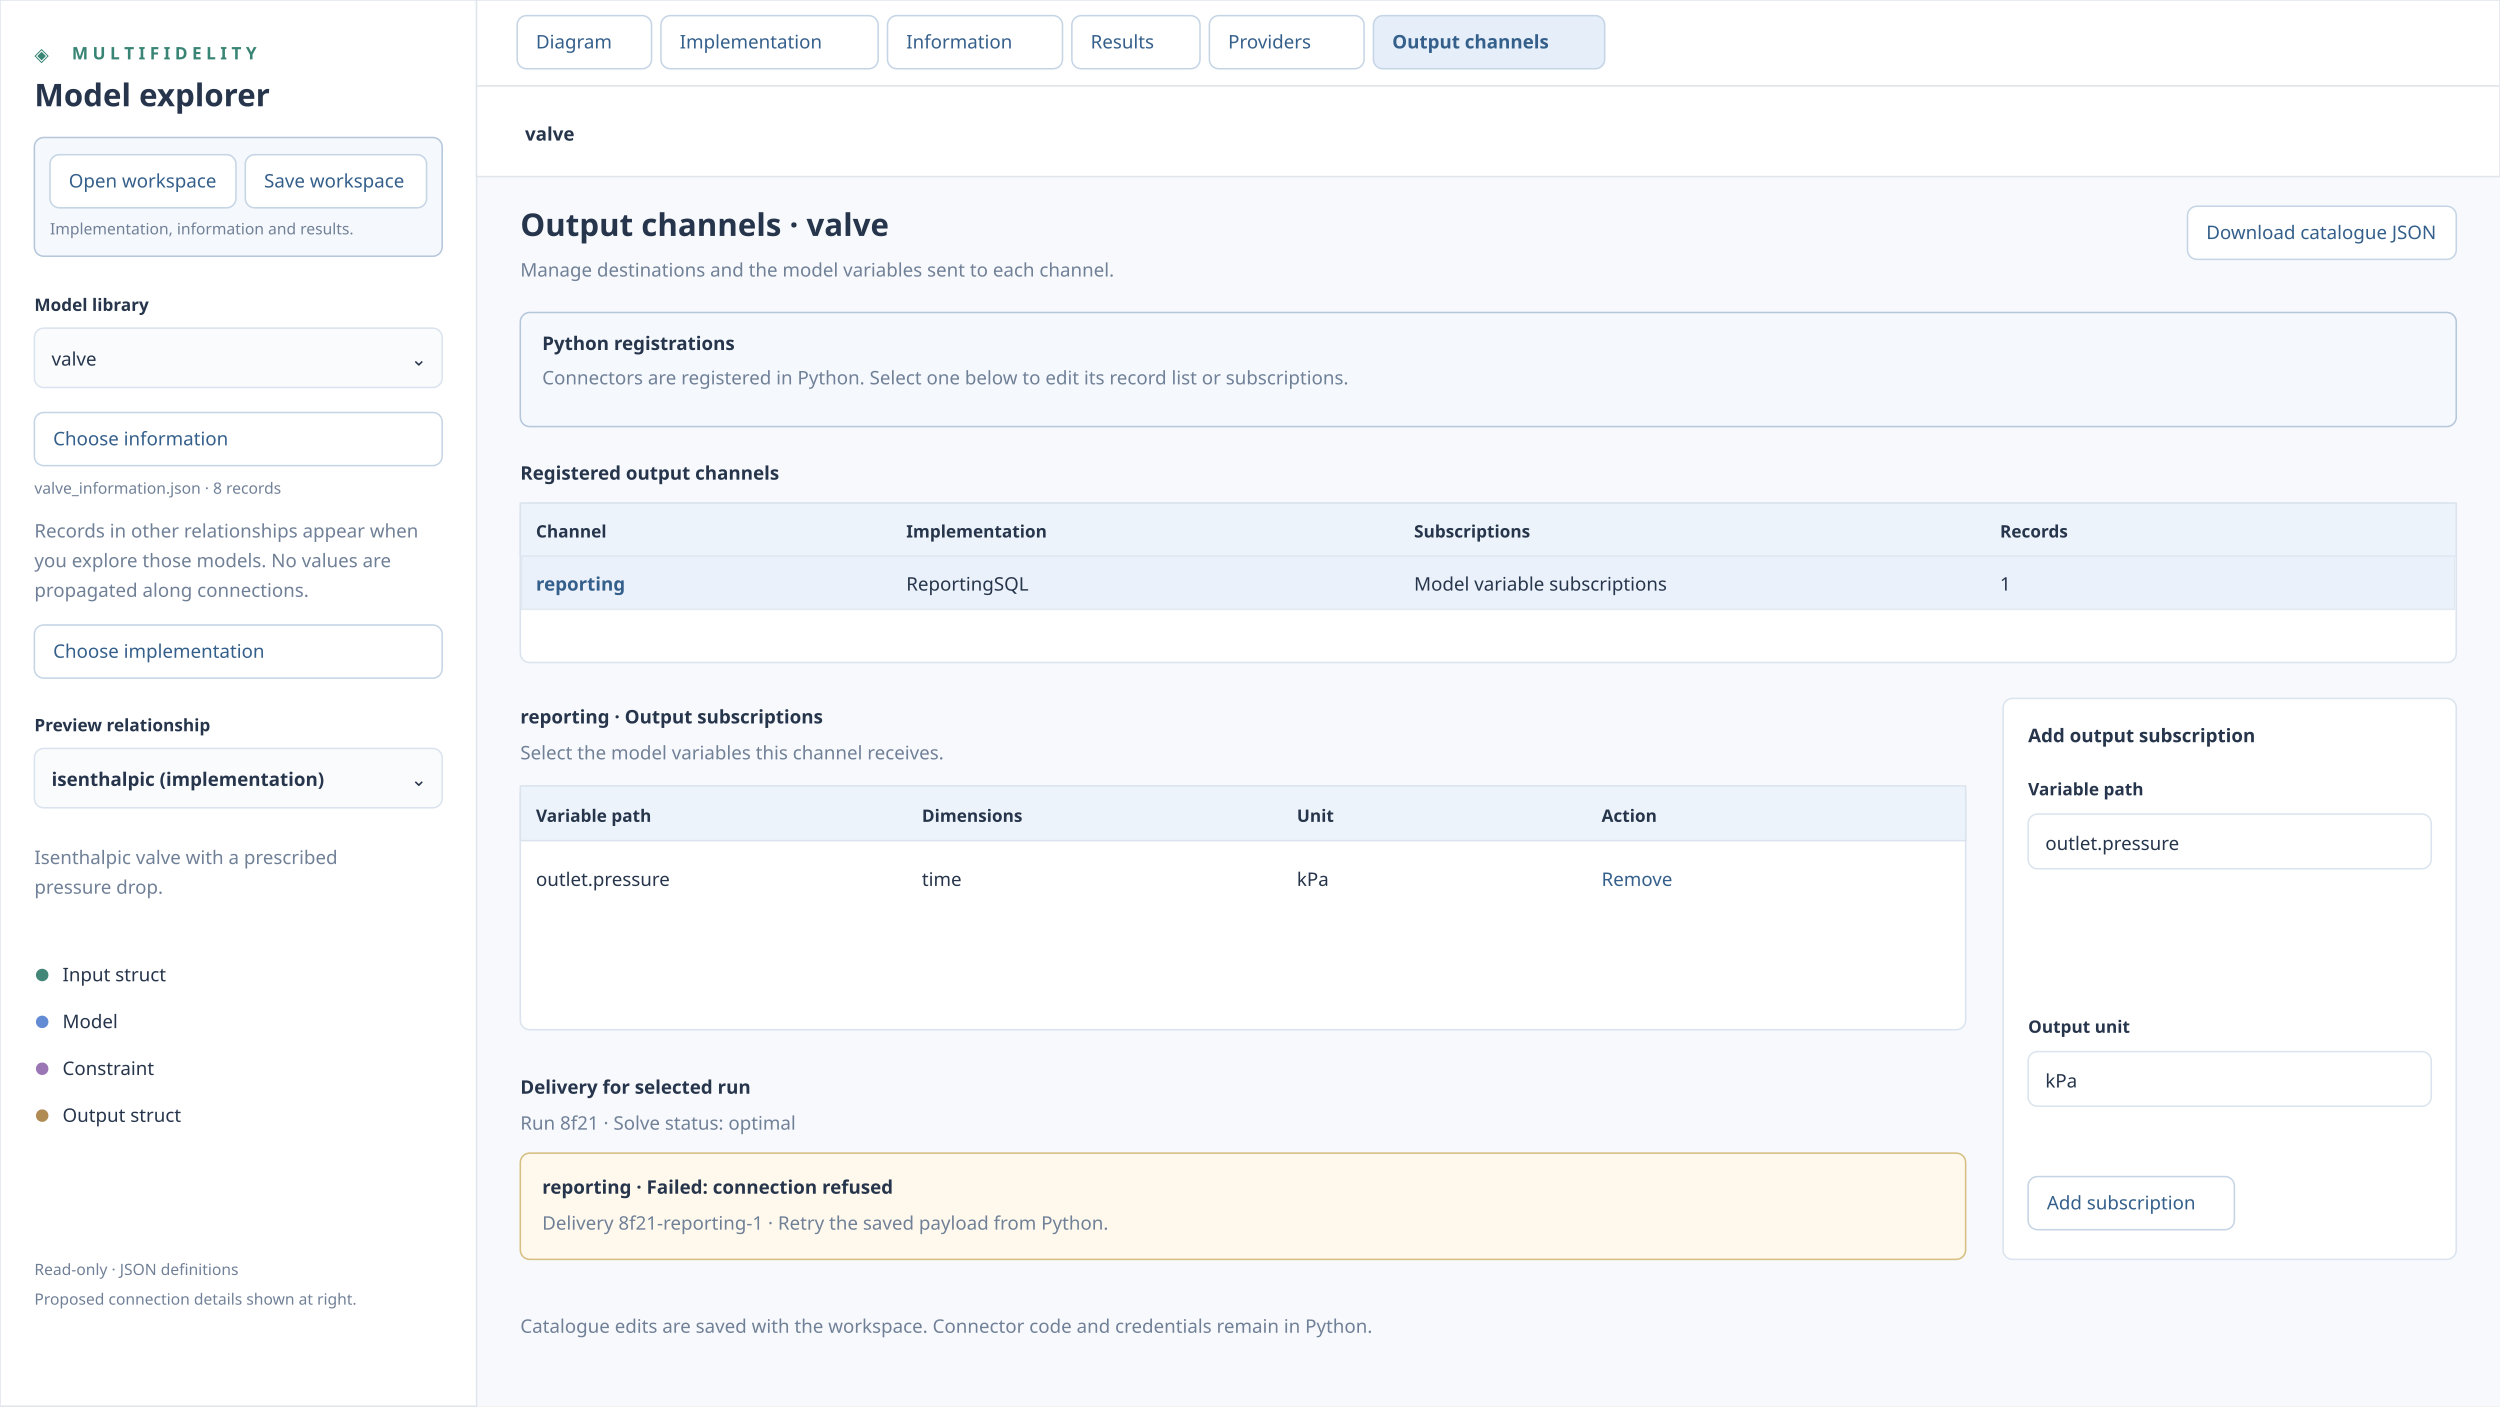
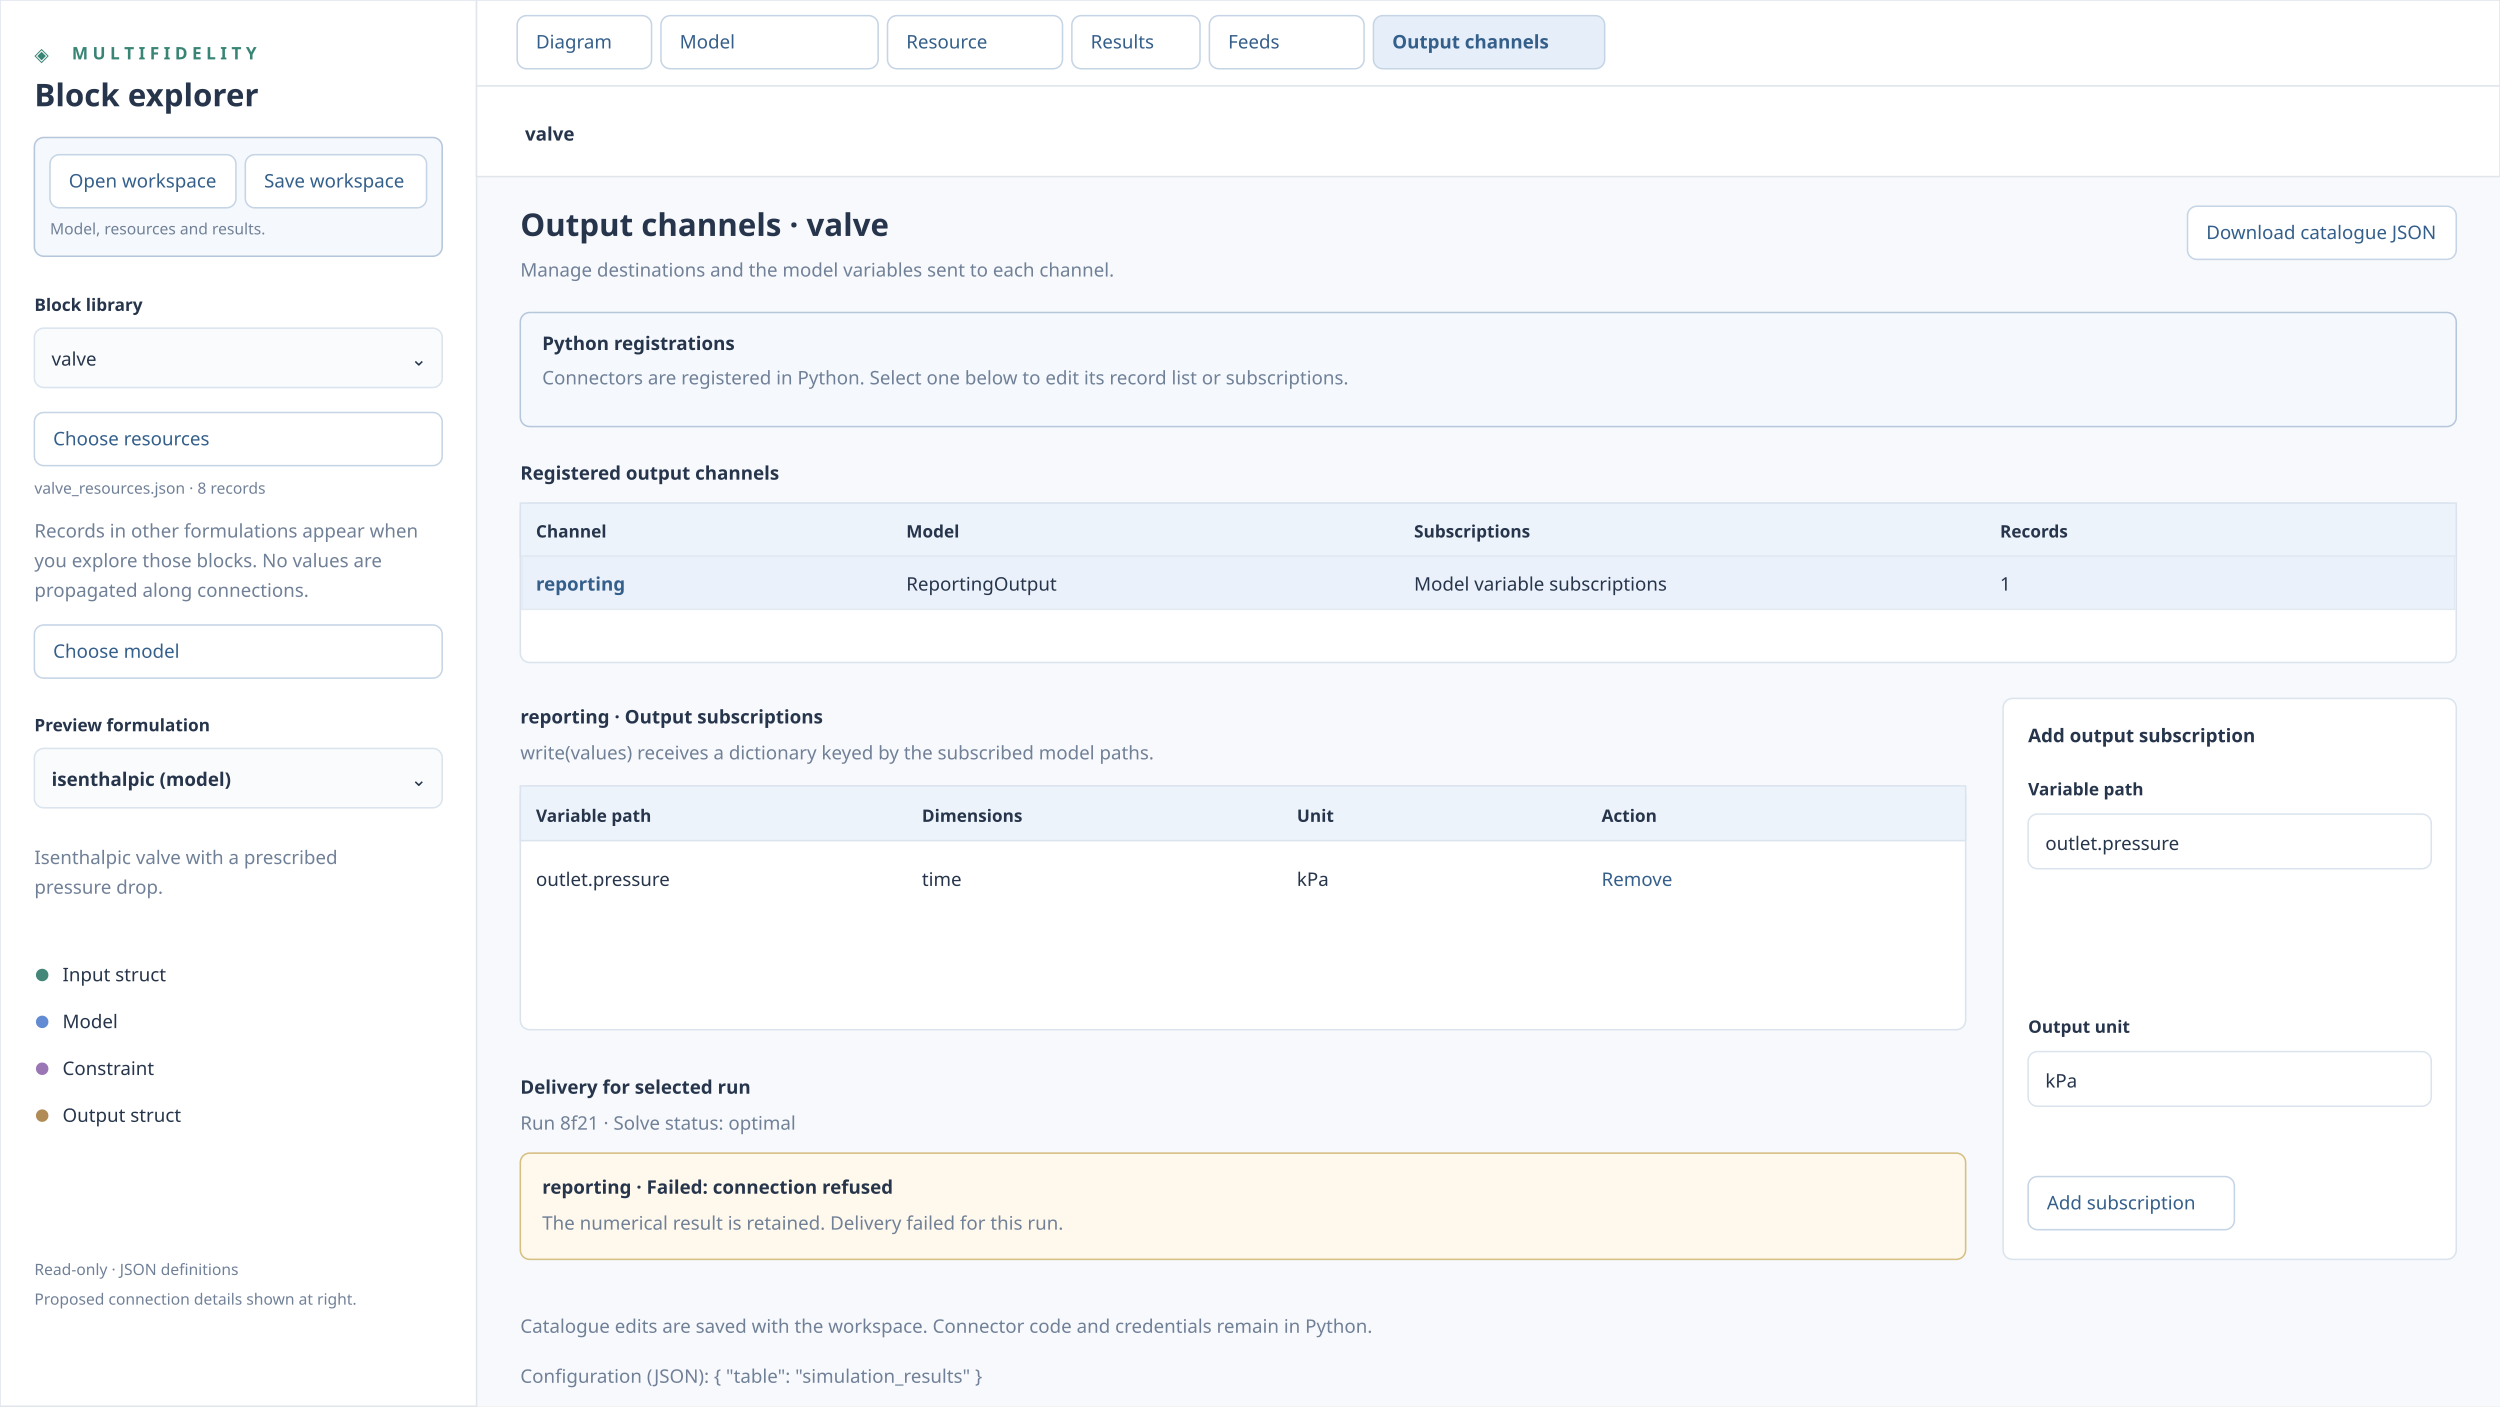
<svg xmlns="http://www.w3.org/2000/svg" width="1600" height="900" viewBox="0 0 1600 900" role="img">
  <style>text{font-family:system-ui,sans-serif;fill:#26354b;font-size:12px}.muted{fill:#708097}.small{font-size:10px}.label{font-size:11px;font-weight:700}.heading{font-size:20px;font-weight:700}.bold{font-weight:700}.link{fill:#345f8b}.green{fill:#398575}</style>
  <rect x="0" y="0" width="1600" height="900" rx="0" fill="#f7f9fc" stroke="none" />
  <rect x="0" y="0" width="305" height="900" rx="0" fill="#fff" stroke="#e1e6ed" />
  <text x="22" y="39" class="green">◈</text>
  <text x="46" y="38" class="label green">M U L T I F I D E L I T Y</text>
-   <text x="22" y="68" class="heading">Model explorer</text>
+   <text x="22" y="68" class="heading">Block explorer</text>
  <rect x="22" y="88" width="261" height="76" rx="6" fill="#f5f8fc" stroke="#b6c7db" />
  <rect x="32" y="99" width="119" height="34" rx="6" fill="#fff" stroke="#c6d5e5" />
  <text x="44" y="120" class="link">Open workspace</text>
  <rect x="157" y="99" width="116" height="34" rx="6" fill="#fff" stroke="#c6d5e5" />
  <text x="169" y="120" class="link">Save workspace</text>
-   <text x="32" y="150" class="small muted">Implementation, information and results.</text>
-   <text x="22" y="199" class="label">Model library</text>
+   <text x="32" y="150" class="small muted">Model, resources and results.</text>
+   <text x="22" y="199" class="label">Block library</text>
  <rect x="22" y="210" width="261" height="38" rx="6" fill="#fafbfd" stroke="#dbe4ee" />
  <text x="33" y="234" class="">valve</text>
  <text x="263" y="234" class="">⌄</text>
  <rect x="22" y="264" width="261" height="34" rx="6" fill="#fff" stroke="#c6d5e5" />
-   <text x="34" y="285" class="link">Choose information</text>
-   <text x="22" y="316" class="small muted">valve_information.json · 8 records</text>
-   <text x="22" y="344" class="muted">Records in other relationships appear when</text>
-   <text x="22" y="363" class="muted">you explore those models. No values are</text>
+   <text x="34" y="285" class="link">Choose resources</text>
+   <text x="22" y="316" class="small muted">valve_resources.json · 8 records</text>
+   <text x="22" y="344" class="muted">Records in other formulations appear when</text>
+   <text x="22" y="363" class="muted">you explore those blocks. No values are</text>
  <text x="22" y="382" class="muted">propagated along connections.</text>
  <rect x="22" y="400" width="261" height="34" rx="6" fill="#fff" stroke="#c6d5e5" />
-   <text x="34" y="421" class="link">Choose implementation</text>
-   <text x="22" y="468" class="label">Preview relationship</text>
+   <text x="34" y="421" class="link">Choose model</text>
+   <text x="22" y="468" class="label">Preview formulation</text>
  <rect x="22" y="479" width="261" height="38" rx="6" fill="#fafbfd" stroke="#dbe4ee" />
-   <text x="33" y="503" class="bold">isenthalpic (implementation)</text>
+   <text x="33" y="503" class="bold">isenthalpic (model)</text>
  <text x="263" y="503" class="">⌄</text>
  <text x="22" y="553" class="muted">Isenthalpic valve with a prescribed</text>
  <text x="22" y="572" class="muted">pressure drop.</text>
  <circle cx="27" cy="624" r="4" fill="#438779" />
  <text x="40" y="628" class="">Input struct</text>
  <circle cx="27" cy="654" r="4" fill="#628bd4" />
  <text x="40" y="658" class="">Model</text>
  <circle cx="27" cy="684" r="4" fill="#9b76b5" />
  <text x="40" y="688" class="">Constraint</text>
  <circle cx="27" cy="714" r="4" fill="#b18b54" />
  <text x="40" y="718" class="">Output struct</text>
  <text x="22" y="816" class="small muted">Read-only · JSON definitions</text>
  <text x="22" y="835" class="small muted">Proposed connection details shown at right.</text>
  <rect x="305" y="0" width="1295" height="55" rx="0" fill="#fff" stroke="#e1e6ed" />
  <rect x="331" y="10" width="86" height="34" rx="6" fill="#fff" stroke="#c6d5e5" />
  <text x="343" y="31" class="link">Diagram</text>
  <rect x="423" y="10" width="139" height="34" rx="6" fill="#fff" stroke="#c6d5e5" />
-   <text x="435" y="31" class="link">Implementation</text>
+   <text x="435" y="31" class="link">Model</text>
  <rect x="568" y="10" width="112" height="34" rx="6" fill="#fff" stroke="#c6d5e5" />
-   <text x="580" y="31" class="link">Information</text>
+   <text x="580" y="31" class="link">Resource</text>
  <rect x="686" y="10" width="82" height="34" rx="6" fill="#fff" stroke="#c6d5e5" />
  <text x="698" y="31" class="link">Results</text>
  <rect x="774" y="10" width="99" height="34" rx="6" fill="#fff" stroke="#c6d5e5" />
-   <text x="786" y="31" class="link">Providers</text>
+   <text x="786" y="31" class="link">Feeds</text>
  <rect x="879" y="10" width="148" height="34" rx="6" fill="#e5eef9" stroke="#c6d5e5" />
  <text x="891" y="31" class="link bold">Output channels</text>
  <rect x="305" y="55" width="1295" height="58" rx="0" fill="#fff" stroke="#e1e6ed" />
  <text x="336" y="90" class="bold">valve</text>
  <text x="333" y="151" class="heading">Output channels · valve</text>
  <text x="333" y="177" class="muted">Manage destinations and the model variables sent to each channel.</text>
  <rect x="1400" y="132" width="172" height="34" rx="6" fill="#fff" stroke="#c6d5e5" />
  <text x="1412" y="153" class="link">Download catalogue JSON</text>
  <rect x="333" y="200" width="1239" height="73" rx="6" fill="#f5f9fd" stroke="#b6c7db" />
  <text x="347" y="224" class="bold">Python registrations</text>
  <text x="347" y="246" class="muted">Connectors are registered in Python. Select one below to edit its record list or subscriptions.</text>
  <text x="333" y="307" class="bold">Registered output channels</text>
  <rect x="333" y="322" width="1239" height="102" rx="6" fill="#fff" stroke="#dbe4ee" />
  <rect x="333" y="322" width="1239" height="34" rx="0" fill="#edf3fa" stroke="#dbe4ee" />
  <text x="343" y="344" class="label">Channel</text>
-   <text x="580" y="344" class="label">Implementation</text>
+   <text x="580" y="344" class="label">Model</text>
  <text x="905" y="344" class="label">Subscriptions</text>
  <text x="1280" y="344" class="label">Records</text>
  <rect x="334" y="356" width="1237" height="34" rx="0" fill="#eaf1fa" stroke="#e3e9f1" />
  <text x="343" y="378" class="link bold">reporting</text>
-   <text x="580" y="378" class="">ReportingSQL</text>
+   <text x="580" y="378" class="">ReportingOutput</text>
  <text x="905" y="378" class="">Model variable subscriptions</text>
  <text x="1280" y="378" class="">1</text>
  <text x="333" y="463" class="bold">reporting · Output subscriptions</text>
-   <text x="333" y="486" class="muted">Select the model variables this channel receives.</text>
+   <text x="333" y="486" class="muted">write(values) receives a dictionary keyed by the subscribed model paths.</text>
  <rect x="333" y="503" width="925" height="156" rx="6" fill="#fff" stroke="#dbe4ee" />
  <rect x="333" y="503" width="925" height="35" rx="0" fill="#edf3fa" stroke="#dbe4ee" />
  <text x="343" y="526" class="label">Variable path</text>
  <text x="590" y="526" class="label">Dimensions</text>
  <text x="830" y="526" class="label">Unit</text>
  <text x="1025" y="526" class="label">Action</text>
  <text x="343" y="567" class="">outlet.pressure</text>
  <text x="590" y="567" class="">time</text>
  <text x="830" y="567" class="">kPa</text>
  <text x="1025" y="567" class="link">Remove</text>
  <rect x="1282" y="447" width="290" height="359" rx="6" fill="#fff" stroke="#dbe4ee" />
  <text x="1298" y="475" class="bold">Add output subscription</text>
  <text x="1298" y="509" class="label">Variable path</text>
  <rect x="1298" y="521" width="258" height="35" rx="6" fill="#fff" stroke="#dbe4ee" />
  <text x="1309" y="544" class="">outlet.pressure</text>
  <text x="1298" y="661" class="label">Output unit</text>
  <rect x="1298" y="673" width="258" height="35" rx="6" fill="#fff" stroke="#dbe4ee" />
  <text x="1309" y="696" class="">kPa</text>
  <rect x="1298" y="753" width="132" height="34" rx="6" fill="#fff" stroke="#c6d5e5" />
  <text x="1310" y="774" class="link">Add subscription</text>
  <text x="333" y="700" class="bold">Delivery for selected run</text>
  <text x="333" y="723" class="muted">Run 8f21 · Solve status: optimal</text>
  <rect x="333" y="738" width="925" height="68" rx="6" fill="#fff9ed" stroke="#d6bf82" />
  <text x="347" y="764" class="bold">reporting · Failed: connection refused</text>
-   <text x="347" y="787" class="muted">Delivery 8f21-reporting-1 · Retry the saved payload from Python.</text>
+   <text x="347" y="787" class="muted">The numerical result is retained. Delivery failed for this run.</text>
  <text x="333" y="853" class="muted">Catalogue edits are saved with the workspace. Connector code and credentials remain in Python.</text>
+   <text x="333" y="885" class="muted">Configuration (JSON): { "table": "simulation_results" }</text>
</svg>
